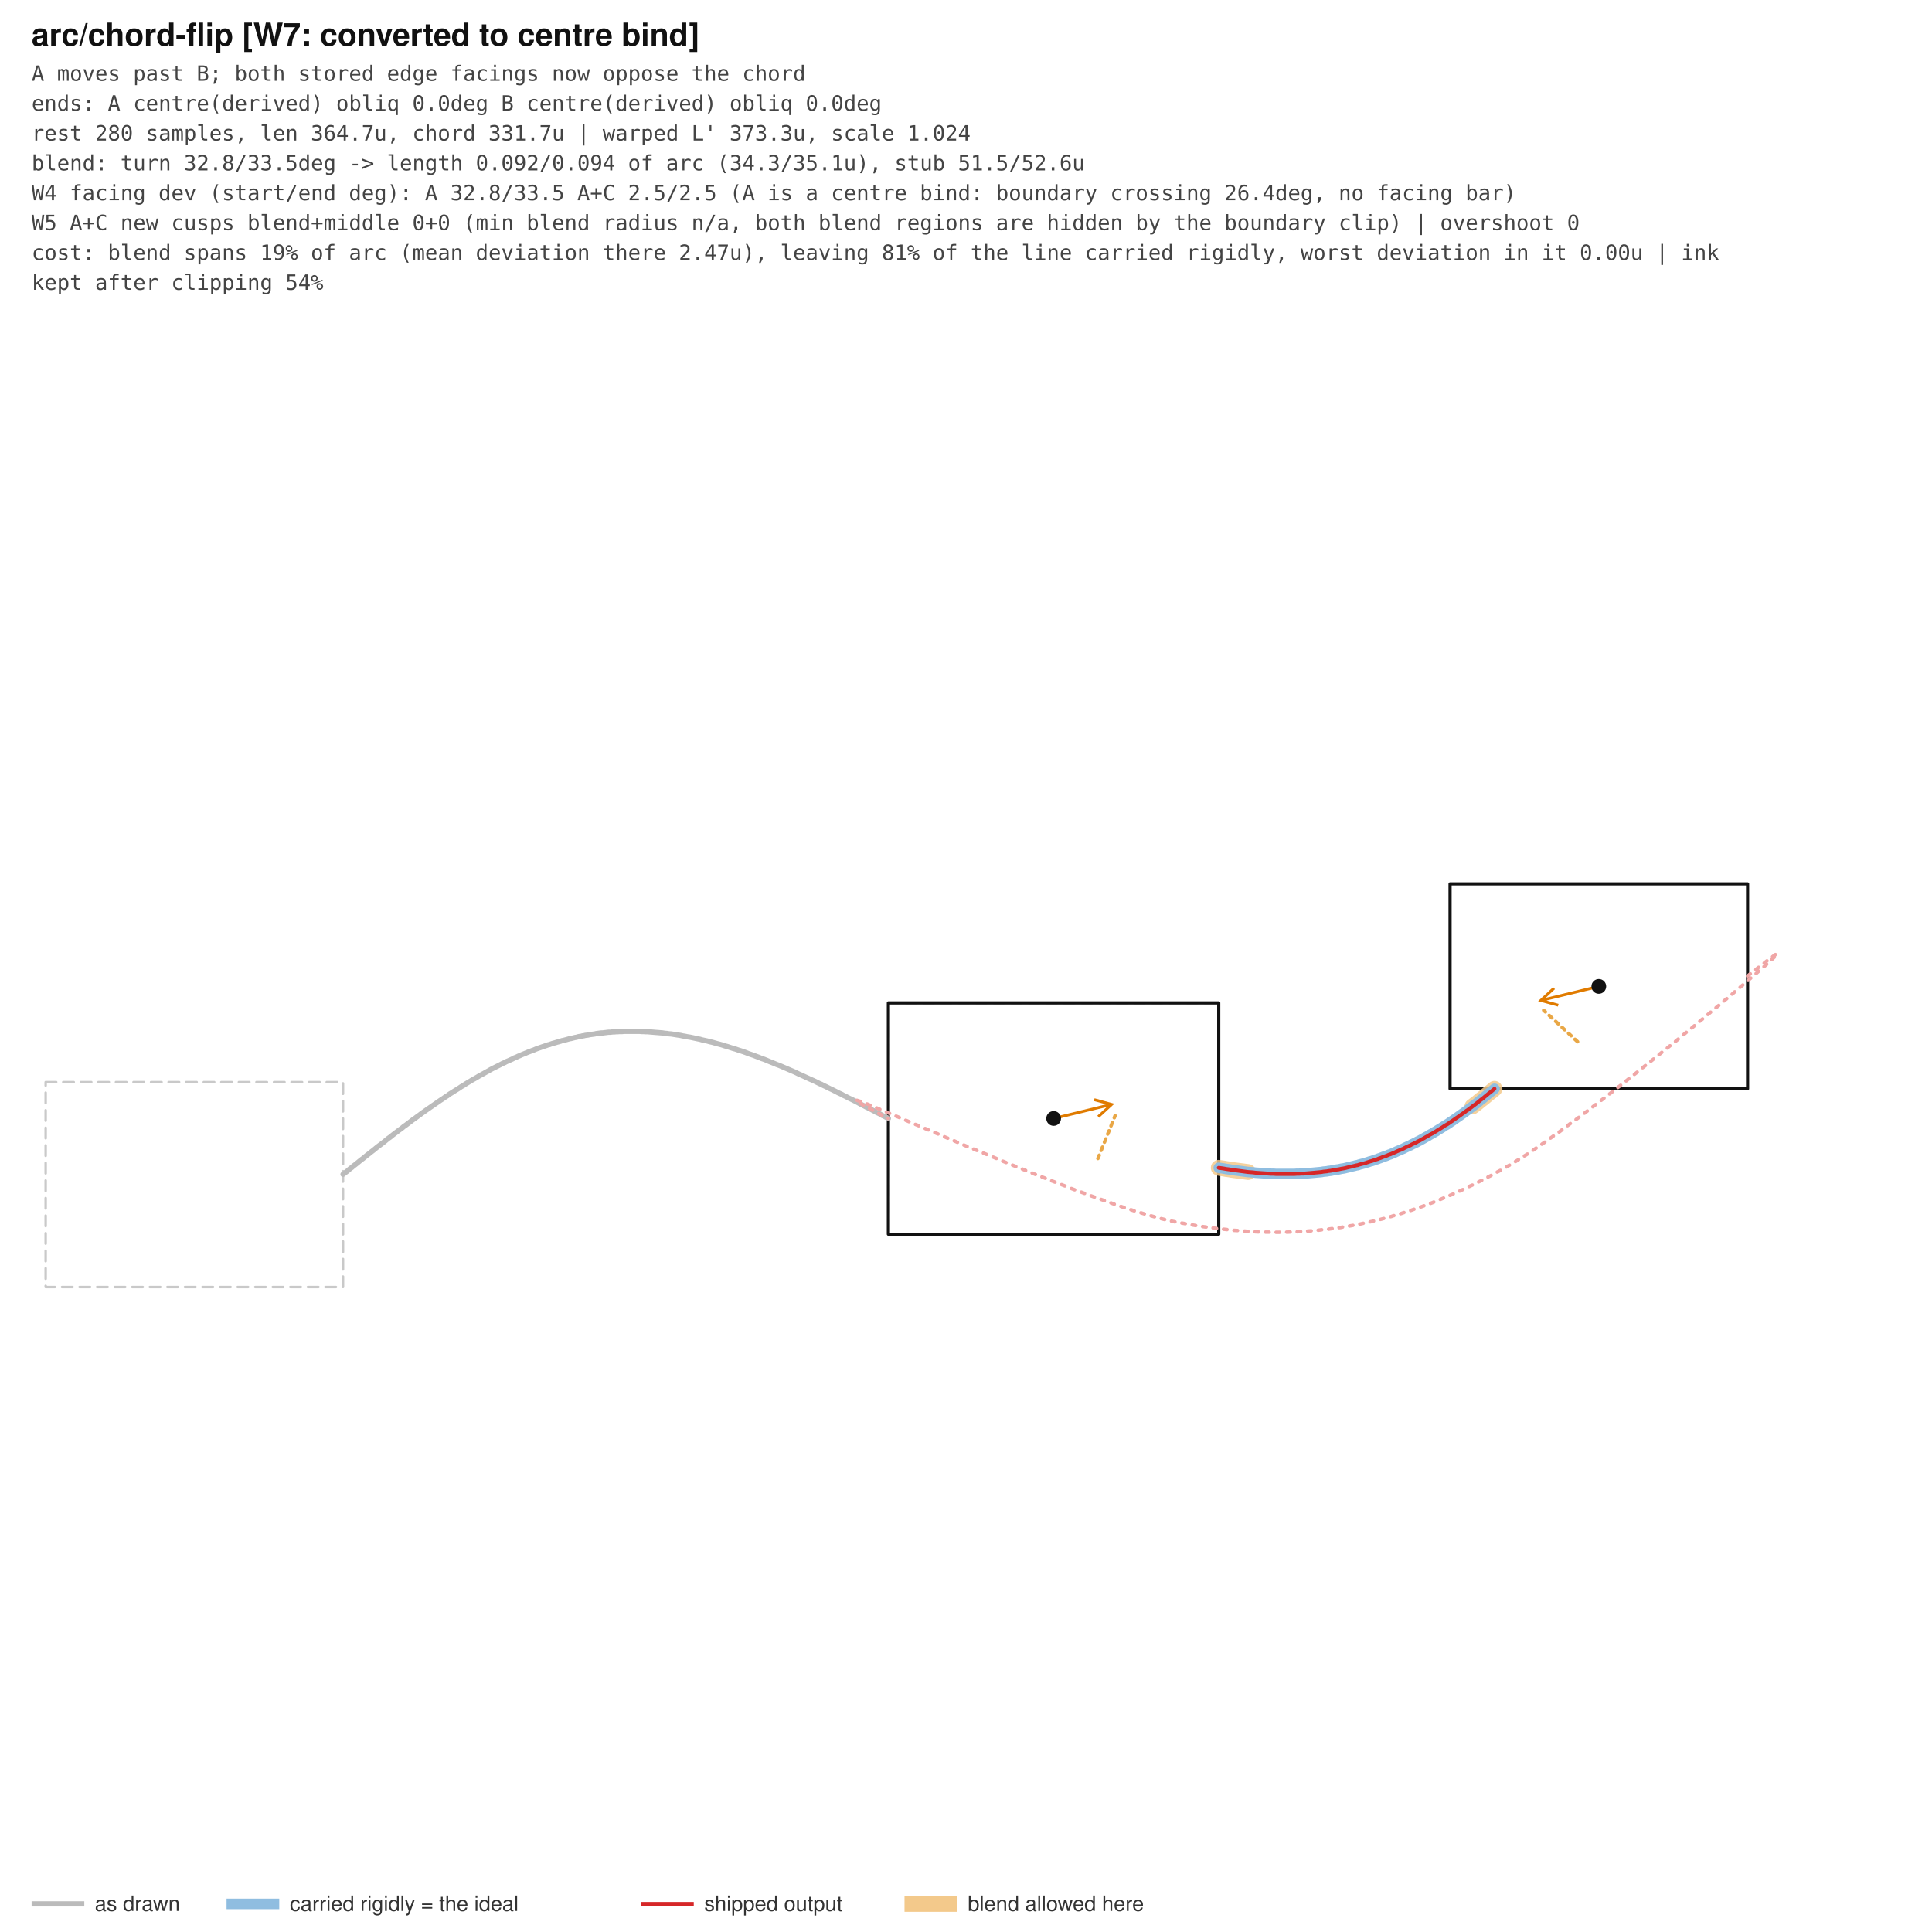
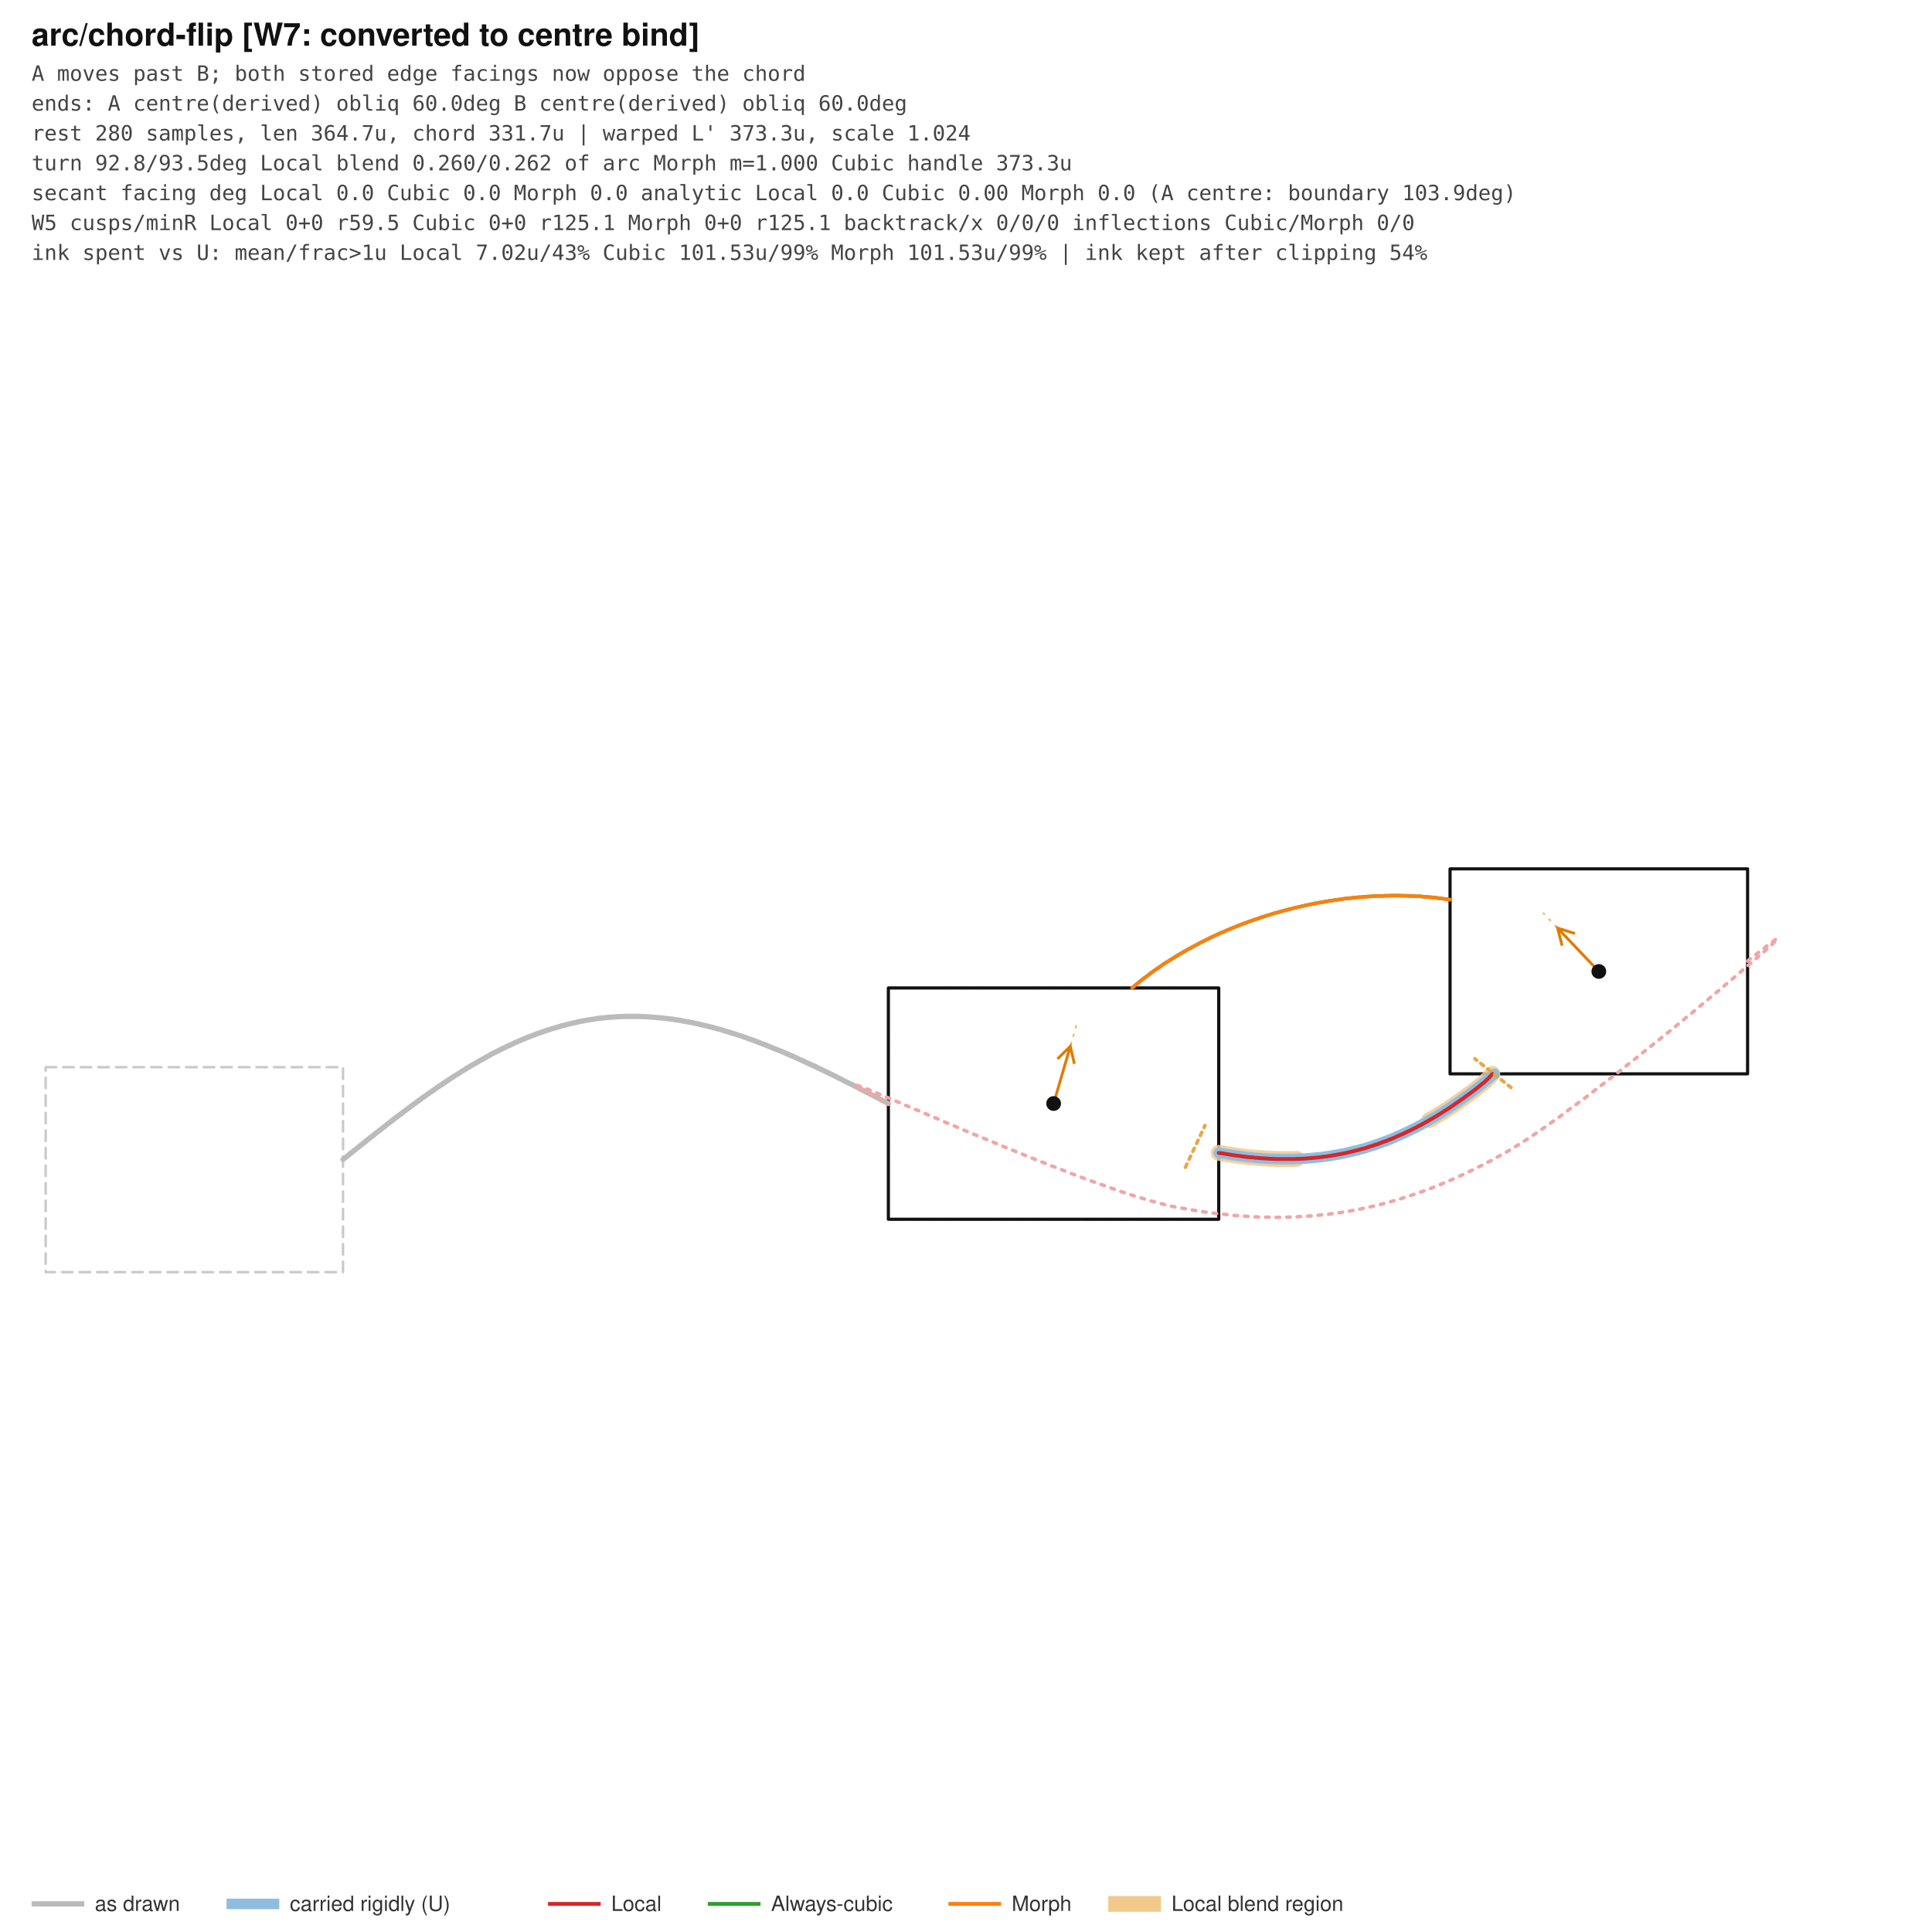
<svg xmlns="http://www.w3.org/2000/svg" width="1100" height="1100" viewBox="0 0 1100 1100">
  <rect x="0" y="0" width="1100" height="1100" fill="#ffffff" />
  <text x="18" y="26" font-family="-apple-system,Helvetica,Arial" font-size="18" font-weight="600" fill="#111">arc/chord-flip  [W7: converted to centre bind]</text>
  <text x="18" y="46" font-family="ui-monospace,Menlo,monospace" font-size="12" fill="#444">A moves past B; both stored edge facings now oppose the chord</text>
-   <text x="18" y="63" font-family="ui-monospace,Menlo,monospace" font-size="12" fill="#444">ends: A centre(derived) obliq 0.0deg   B centre(derived) obliq 0.0deg</text>
+   <text x="18" y="63" font-family="ui-monospace,Menlo,monospace" font-size="12" fill="#444">ends: A centre(derived) obliq 60.0deg   B centre(derived) obliq 60.0deg</text>
  <text x="18" y="80" font-family="ui-monospace,Menlo,monospace" font-size="12" fill="#444">rest 280 samples, len 364.7u, chord 331.7u   |   warped L' 373.3u, scale 1.024</text>
-   <text x="18" y="97" font-family="ui-monospace,Menlo,monospace" font-size="12" fill="#444">blend: turn 32.8/33.5deg -&gt; length 0.092/0.094 of arc (34.3/35.1u), stub 51.5/52.6u</text>
-   <text x="18" y="114" font-family="ui-monospace,Menlo,monospace" font-size="12" fill="#444">W4 facing dev (start/end deg): A 32.8/33.5   A+C 2.5/2.5   (A is a centre bind: boundary crossing 26.4deg, no facing bar)</text>
-   <text x="18" y="131" font-family="ui-monospace,Menlo,monospace" font-size="12" fill="#444">W5 A+C new cusps blend+middle 0+0 (min blend radius n/a, both blend regions are hidden by the boundary clip)   |   overshoot 0</text>
-   <text x="18" y="148" font-family="ui-monospace,Menlo,monospace" font-size="12" fill="#444">cost: blend spans 19% of arc (mean deviation there 2.47u), leaving 81% of the line carried rigidly, worst deviation in it 0.00u   |   ink</text>
-   <text x="18" y="165" font-family="ui-monospace,Menlo,monospace" font-size="12" fill="#444">    kept after clipping 54%</text>
-   <polyline fill="none" stroke="#c9c9c9" stroke-width="1.40" stroke-linejoin="round" stroke-linecap="round" stroke-dasharray="6,4" points="26.0,616.1 195.3,616.1 195.3,732.8 26.0,732.8 26.0,616.1" />
-   <polyline fill="none" stroke="#c9c9c9" stroke-width="1.40" stroke-linejoin="round" stroke-linecap="round" stroke-dasharray="6,4" points="505.8,571.0 693.9,571.0 693.9,702.7 505.8,702.7 505.8,571.0" />
-   <polyline fill="none" stroke="#111111" stroke-width="1.80" stroke-linejoin="round" stroke-linecap="round" points="825.6,503.2 995.0,503.2 995.0,619.9 825.6,619.9 825.6,503.2" />
-   <polyline fill="none" stroke="#111111" stroke-width="1.80" stroke-linejoin="round" stroke-linecap="round" points="505.8,571.0 693.9,571.0 693.9,702.7 505.8,702.7 505.8,571.0" />
-   <polyline fill="none" stroke="#bbbbbb" stroke-width="3.00" stroke-linejoin="round" stroke-linecap="round" points="195.3,668.6 197.3,667.1 198.3,666.3 199.3,665.4 200.3,664.7 201.3,663.8 202.4,663.0 203.5,662.1 204.6,661.2 205.7,660.3 206.8,659.5 208.0,658.5 209.1,657.6 210.3,656.7 211.4,655.8 212.6,654.9 213.8,653.9 214.9,653.0 216.1,652.1 217.3,651.2 218.6,650.2 219.8,649.2 221.0,648.2 222.3,647.3 223.5,646.3 224.8,645.3 226.0,644.4 227.3,643.4 228.6,642.5 229.9,641.4 231.2,640.5 232.5,639.5 233.7,638.6 235.0,637.6 236.3,636.7 237.5,635.8 238.9,634.8 240.2,633.8 241.5,632.9 242.9,631.9 244.2,631.0 245.5,630.1 246.8,629.2 248.1,628.3 249.4,627.4 250.7,626.5 252.1,625.6 253.5,624.6 254.8,623.8 256.0,622.9 257.3,622.1 258.7,621.2 260.0,620.4 261.3,619.6 262.6,618.7 264.0,617.9 265.2,617.1 266.5,616.3 267.7,615.6 269.0,614.8 270.3,614.1 271.5,613.4 272.8,612.6 274.1,611.9 275.4,611.2 276.6,610.5 277.9,609.8 279.1,609.1 280.2,608.5 281.4,607.9 282.6,607.3 283.8,606.7 285.0,606.1 286.1,605.5 287.3,605.0 288.4,604.4 289.6,603.9 290.7,603.4 291.8,602.9 292.9,602.3 294.0,601.9 295.0,601.4 296.0,601.0 297.1,600.5 298.1,600.1 299.1,599.7 300.0,599.3 301.0,598.9 302.1,598.5 303.1,598.1 304.0,597.8 304.9,597.4 305.9,597.0 306.8,596.7 307.7,596.4 308.5,596.1 309.4,595.8 310.3,595.5 311.2,595.2 312.0,594.9 312.9,594.7 313.7,594.4 314.6,594.1 315.3,593.9 316.1,593.7 317.0,593.4 317.8,593.2 318.5,593.0 319.2,592.8 320.0,592.5 320.7,592.4 321.4,592.2 322.2,592.0 322.9,591.8 323.6,591.6 324.3,591.4 325.0,591.3 325.8,591.1 326.6,590.9 327.4,590.7 328.1,590.6 328.8,590.4 329.5,590.2 330.2,590.1 330.9,590.0 331.6,589.8 332.4,589.7 333.2,589.5 334.0,589.4 334.8,589.3 335.6,589.1 336.3,589.0 337.1,588.9 337.8,588.8 338.6,588.7 339.4,588.5 340.2,588.4 340.9,588.3 341.7,588.2 342.5,588.1 343.2,588.1 344.0,588.0 344.9,587.9 345.6,587.8 346.5,587.7 347.4,587.7 348.2,587.6 349.0,587.5 349.9,587.5 350.8,587.4 351.6,587.4 352.6,587.3 353.4,587.3 354.3,587.3 355.2,587.2 356.1,587.2 357.1,587.2 358.2,587.2 359.1,587.2 360.2,587.2 361.1,587.2 362.2,587.2 363.2,587.2 364.3,587.2 365.4,587.3 366.4,587.3 367.5,587.4 368.7,587.4 369.8,587.5 371.0,587.6 372.2,587.7 373.4,587.8 374.7,587.9 375.9,588.0 377.2,588.1 378.4,588.3 379.7,588.4 380.9,588.6 382.2,588.7 383.5,588.9 384.7,589.1 386.0,589.3 387.4,589.5 388.7,589.8 390.0,590.0 391.4,590.3 392.8,590.5 394.2,590.8 395.6,591.1 397.0,591.4 398.5,591.7 399.9,592.1 401.3,592.4 402.7,592.7 404.1,593.1 405.5,593.4 406.9,593.8 408.3,594.2 409.9,594.6 411.3,595.0 412.8,595.5 414.3,595.9 415.8,596.4 417.3,596.9 418.8,597.3 420.2,597.8 421.8,598.3 423.3,598.8 424.7,599.3 426.2,599.9 427.7,600.4 429.2,600.9 430.7,601.5 432.1,602.0 433.5,602.6 435.0,603.1 436.5,603.7 437.9,604.3 439.4,604.9 440.9,605.5 442.3,606.1 443.7,606.6 445.1,607.2 446.5,607.8 447.9,608.4 449.3,609.0 450.7,609.6 452.1,610.2 453.4,610.8 454.8,611.5 456.2,612.1 457.5,612.7 458.8,613.3 460.1,613.9 461.4,614.5 462.8,615.1 464.1,615.7 465.3,616.3 466.5,616.9 467.7,617.4 468.8,618.0 470.1,618.6 471.3,619.2 472.5,619.8 473.6,620.3 474.8,620.9 476.0,621.5 477.1,622.1 478.2,622.6 479.3,623.1 480.3,623.7 481.4,624.2 482.5,624.8 483.5,625.3 484.6,625.8 485.6,626.3 486.6,626.8 487.6,627.3 488.5,627.8 489.4,628.3 490.3,628.8 491.3,629.3 492.3,629.8 493.2,630.3 494.1,630.7 495.0,631.2 495.9,631.6 496.8,632.1 497.6,632.5 498.4,633.0 499.2,633.4 500.1,633.8 500.9,634.2 501.7,634.7 502.6,635.2 503.4,635.5 504.1,635.9 505.8,636.8" />
-   <polyline fill="none" stroke="#f0a6a6" stroke-width="2.00" stroke-linejoin="round" stroke-linecap="round" stroke-dasharray="2,4" points="995.0,555.7 997.1,554.0 999.2,552.4 1001.2,550.8 1003.0,549.4 1004.6,548.2 1006.1,547.0 1007.4,546.0 1008.6,545.1 1009.6,544.4 1010.5,543.7 1011.1,543.3 1011.6,543.0 1011.9,542.9 1012.0,542.9 1011.9,543.1 1011.7,543.4 1011.2,543.9 1010.7,544.5 1009.9,545.2 1009.0,546.1 1007.8,547.2 1006.6,548.3 1005.1,549.7 1003.4,551.1 1001.7,552.6 999.8,554.3 997.7,556.1 995.5,558.0 993.1,560.1 990.5,562.3 987.9,564.5 985.3,566.8 982.5,569.1 979.7,571.5 976.7,574.0 973.7,576.5 970.5,579.2 967.1,582.0 963.8,584.8 960.3,587.6 957.0,590.4 953.6,593.2 950.0,596.1 946.5,598.9 942.9,601.8 939.3,604.7 935.5,607.7 931.7,610.8 928.2,613.5 924.8,616.3 921.2,619.1 917.6,621.9 914.0,624.7 910.7,627.2 907.2,629.9 903.7,632.6 900.4,635.1 897.3,637.4 894.1,639.7 891.0,642.0 888.0,644.3 885.1,646.3 882.2,648.4 879.4,650.4 876.6,652.3 874.0,654.1 871.5,655.8 869.1,657.4 867.0,658.7 864.8,660.1 862.7,661.4 860.8,662.6 858.9,663.7 857.2,664.7 855.4,665.7 853.6,666.7 851.9,667.6 850.2,668.6 848.5,669.5 846.7,670.4 845.1,671.3 843.5,672.1 841.9,672.9 840.3,673.7 838.8,674.5 837.2,675.2 835.8,675.9 834.2,676.7 832.6,677.4 831.1,678.1 829.6,678.8 828.2,679.4 826.7,680.1 825.3,680.7 823.9,681.3 822.6,681.8 821.2,682.4 819.8,683.0 818.4,683.5 817.2,684.0 815.9,684.6 814.6,685.1 813.2,685.6 812.0,686.0 810.8,686.5 809.5,687.0 808.3,687.4 807.1,687.8 806.0,688.2 804.8,688.6 803.7,689.0 802.6,689.4 801.4,689.8 800.3,690.1 799.2,690.4 798.1,690.8 796.9,691.2 795.7,691.5 794.5,691.9 793.3,692.2 792.2,692.6 791.0,692.9 789.9,693.2 788.8,693.5 787.7,693.8 786.6,694.1 785.4,694.4 784.1,694.7 782.9,695.0 781.7,695.3 780.4,695.6 779.3,695.8 778.0,696.1 776.9,696.3 775.7,696.6 774.4,696.9 773.2,697.1 772.1,697.3 770.7,697.6 769.6,697.8 768.4,698.0 767.2,698.2 765.8,698.4 764.6,698.6 763.2,698.9 761.8,699.0 760.5,699.2 759.3,699.4 757.8,699.6 756.5,699.8 755.1,699.9 753.7,700.1 752.3,700.2 750.9,700.4 749.5,700.5 748.0,700.6 746.4,700.8 744.8,700.9 743.2,701.0 741.6,701.1 740.1,701.2 738.4,701.3 736.8,701.4 735.0,701.4 733.3,701.5 731.7,701.5 730.0,701.5 728.1,701.6 726.3,701.6 724.4,701.5 722.5,701.5 720.5,701.5 718.6,701.4 716.6,701.4 714.5,701.3 712.5,701.2 710.5,701.1 708.5,700.9 706.5,700.8 704.5,700.6 702.5,700.5 700.4,700.3 698.2,700.0 696.1,699.8 694.0,699.6 691.7,699.3 689.6,699.0 687.3,698.7 685.0,698.4 682.8,698.1 680.4,697.7 678.1,697.3 675.9,696.9 673.7,696.5 671.4,696.1 669.2,695.7 666.7,695.2 664.2,694.6 661.4,693.9 658.7,693.2 655.6,692.3 652.4,691.4 649.2,690.4 645.8,689.4 642.2,688.2 638.8,687.1 635.0,685.8 631.2,684.4 627.5,683.1 623.5,681.7 619.4,680.2 615.5,678.7 611.3,677.2 607.3,675.6 603.2,674.0 599.0,672.4 594.8,670.7 590.6,669.1 586.2,667.3 582.0,665.6 577.8,663.9 573.8,662.3 569.7,660.6 565.7,658.9 561.8,657.3 557.7,655.6 553.7,654.0 549.9,652.4 546.3,650.9 542.5,649.2 538.8,647.7 535.4,646.2 532.1,644.8 528.8,643.4 525.7,642.1 522.5,640.7 519.5,639.5 516.8,638.3 514.2,637.2 511.7,636.1 509.3,635.1 507.0,634.1 504.8,633.2 502.7,632.3 500.7,631.5 498.9,630.7 497.2,630.0 495.6,629.4 494.3,628.8 493.0,628.3 491.9,627.9 490.9,627.5 489.9,627.1 489.2,626.9 488.6,626.7 488.0,626.5 487.7,626.4 487.4,626.3 487.3,626.4 487.2,626.4 487.3,626.5 487.5,626.7 487.7,626.9 488.2,627.2 488.7,627.5 489.3,627.9 490.0,628.3 490.8,628.7 491.6,629.2 492.6,629.8 493.6,630.3 494.9,631.0 496.1,631.7 497.5,632.4 499.1,633.3 500.6,634.1 502.1,634.9 503.9,635.8 505.8,636.8" />
-   <polyline fill="none" stroke="#e8a33d" stroke-width="1.00" stroke-linejoin="round" stroke-linecap="round" stroke-dasharray="1,4" opacity="0.80" points="910.3,561.6 894.6,565.4" />
-   <polyline fill="none" stroke="#e8a33d" stroke-width="1.00" stroke-linejoin="round" stroke-linecap="round" stroke-dasharray="1,4" opacity="0.80" points="599.9,636.8 615.9,632.9" />
-   <polyline fill="none" stroke="#f3c98b" stroke-width="9.00" stroke-linejoin="round" stroke-linecap="round" opacity="0.85" points="850.9,619.9 849.0,621.5 847.7,622.5 846.5,623.5 845.4,624.4 844.2,625.4 843.0,626.3 841.8,627.3 840.7,628.2 839.5,629.1 838.3,630.0" />
-   <polyline fill="none" stroke="#f3c98b" stroke-width="9.00" stroke-linejoin="round" stroke-linecap="round" opacity="0.85" points="693.9,664.9 696.7,665.3 698.3,665.6 699.9,665.8 701.5,666.1 703.0,666.3 704.6,666.5 706.1,666.7 707.6,666.9 709.1,667.1 710.6,667.3" />
-   <polyline fill="none" stroke="#8fbde0" stroke-width="6.00" stroke-linejoin="round" stroke-linecap="round" points="850.9,619.9 849.0,621.5 847.7,622.5 846.5,623.5 845.4,624.4 844.2,625.4 843.0,626.3 841.8,627.3 840.7,628.2 839.5,629.1 838.3,630.0 837.1,630.9 835.9,631.8 834.7,632.6 833.6,633.5 832.5,634.2 831.4,635.0 830.3,635.8 829.1,636.6 828.0,637.4 827.0,638.1 825.9,638.8 824.8,639.6 823.7,640.3 822.6,640.9 821.6,641.6 820.5,642.3 819.5,642.9 818.5,643.5 817.6,644.1 816.5,644.7 815.6,645.3 814.6,645.8 813.7,646.3 812.8,646.9 811.8,647.4 810.8,648.0 809.9,648.5 809.0,649.0 808.1,649.5 807.2,649.9 806.4,650.4 805.5,650.8 804.7,651.2 803.8,651.6 803.0,652.1 802.2,652.4 801.4,652.8 800.5,653.2 799.7,653.6 799.0,654.0 798.2,654.3 797.4,654.7 796.6,655.0 795.9,655.3 795.2,655.6 794.4,656.0 793.7,656.3 793.0,656.6 792.3,656.9 791.6,657.2 790.9,657.4 790.2,657.7 789.5,658.0 788.7,658.3 788.0,658.5 787.2,658.8 786.5,659.1 785.7,659.4 785.0,659.6 784.4,659.9 783.7,660.1 783.0,660.3 782.2,660.6 781.4,660.9 780.7,661.1 779.9,661.3 779.1,661.6 778.4,661.8 777.6,662.1 776.9,662.3 776.1,662.5 775.3,662.7 774.5,662.9 773.8,663.1 773.0,663.4 772.2,663.5 771.5,663.7 770.7,663.9 769.8,664.1 769.1,664.3 768.2,664.5 767.3,664.7 766.5,664.9 765.7,665.1 764.7,665.3 763.9,665.4 763.0,665.6 762.1,665.8 761.2,665.9 760.3,666.1 759.4,666.2 758.5,666.4 757.5,666.6 756.4,666.7 755.5,666.9 754.4,667.0 753.4,667.1 752.4,667.3 751.3,667.4 750.2,667.5 749.1,667.6 748.1,667.7 746.9,667.8 745.8,667.9 744.6,668.0 743.4,668.1 742.2,668.2 740.9,668.2 739.6,668.3 738.3,668.3 737.0,668.4 735.7,668.4 734.4,668.4 733.2,668.4 731.8,668.4 730.5,668.4 729.3,668.4 727.9,668.4 726.5,668.4 725.1,668.3 723.8,668.3 722.3,668.2 720.9,668.1 719.4,668.0 717.9,667.9 716.5,667.8 714.9,667.7 713.4,667.5 712.0,667.4 710.6,667.3 709.1,667.1 707.6,666.9 706.1,666.7 704.6,666.5 703.0,666.3 701.5,666.1 699.9,665.8 698.3,665.6 696.7,665.3 693.9,664.9" />
-   <polyline fill="none" stroke="#d62728" stroke-width="2.20" stroke-linejoin="round" stroke-linecap="round" points="850.9,619.9 849.0,621.5 847.7,622.5 846.5,623.5 845.4,624.4 844.2,625.4 843.0,626.3 841.8,627.3 840.7,628.2 839.5,629.1 838.3,630.0 837.1,630.9 835.9,631.8 834.7,632.6 833.6,633.5 832.5,634.2 831.4,635.0 830.3,635.8 829.1,636.6 828.0,637.4 827.0,638.1 825.9,638.8 824.8,639.6 823.7,640.3 822.6,640.9 821.6,641.6 820.5,642.3 819.5,642.9 818.5,643.5 817.6,644.1 816.5,644.7 815.6,645.3 814.6,645.8 813.7,646.3 812.8,646.9 811.8,647.4 810.8,648.0 809.9,648.5 809.0,649.0 808.1,649.5 807.2,649.9 806.4,650.4 805.5,650.8 804.7,651.2 803.8,651.6 803.0,652.1 802.2,652.4 801.4,652.8 800.5,653.2 799.7,653.6 799.0,654.0 798.2,654.3 797.4,654.7 796.6,655.0 795.9,655.3 795.2,655.6 794.4,656.0 793.7,656.3 793.0,656.6 792.3,656.9 791.6,657.2 790.9,657.4 790.2,657.7 789.5,658.0 788.7,658.3 788.0,658.5 787.2,658.8 786.5,659.1 785.7,659.4 785.0,659.6 784.4,659.9 783.7,660.1 783.0,660.3 782.2,660.6 781.4,660.9 780.7,661.1 779.9,661.3 779.1,661.6 778.4,661.8 777.6,662.1 776.9,662.3 776.1,662.5 775.3,662.7 774.5,662.9 773.8,663.1 773.0,663.4 772.2,663.5 771.5,663.7 770.7,663.9 769.8,664.1 769.1,664.3 768.2,664.5 767.3,664.7 766.5,664.9 765.7,665.1 764.7,665.3 763.9,665.4 763.0,665.6 762.1,665.8 761.2,665.9 760.3,666.1 759.4,666.2 758.5,666.4 757.5,666.6 756.4,666.7 755.5,666.9 754.4,667.0 753.4,667.1 752.4,667.3 751.3,667.4 750.2,667.5 749.1,667.6 748.1,667.7 746.9,667.8 745.8,667.9 744.6,668.0 743.4,668.1 742.2,668.2 740.9,668.2 739.6,668.3 738.3,668.3 737.0,668.4 735.7,668.4 734.4,668.4 733.2,668.4 731.8,668.4 730.5,668.4 729.3,668.4 727.9,668.4 726.5,668.4 725.1,668.3 723.8,668.3 722.3,668.2 720.9,668.1 719.4,668.0 717.9,667.9 716.5,667.8 714.9,667.7 713.4,667.5 712.0,667.4 710.6,667.3 709.1,667.1 707.6,666.9 706.1,666.7 704.6,666.5 703.0,666.3 701.5,666.1 699.9,665.8 698.3,665.6 696.7,665.3 693.9,664.9" />
-   <polyline fill="none" stroke="#e8a33d" stroke-width="2.00" stroke-linejoin="round" stroke-linecap="round" stroke-dasharray="2,3" opacity="0.95" points="898.2,593.1 878.9,575.2" />
-   <polyline fill="none" stroke="#e8a33d" stroke-width="2.00" stroke-linejoin="round" stroke-linecap="round" stroke-dasharray="2,3" opacity="0.95" points="625.1,659.6 634.9,635.2" />
-   <path d="M 910.3 561.6 L 877.3 569.6 M 884.8 562.6 L 877.3 569.6 L 887.2 572.3" fill="none" stroke="#e07b00" stroke-width="1.6" />
-   <path d="M 599.9 636.8 L 632.9 628.8 M 625.3 635.8 L 632.9 628.8 L 623.0 626.1" fill="none" stroke="#e07b00" stroke-width="1.6" />
-   <circle cx="910.3" cy="561.6" r="4.20" fill="#111111" />
-   <circle cx="599.9" cy="636.8" r="4.20" fill="#111111" />
+   <text x="18" y="97" font-family="ui-monospace,Menlo,monospace" font-size="12" fill="#444">turn 92.8/93.5deg   Local blend 0.260/0.262 of arc   Morph m=1.000   Cubic handle 373.3u</text>
+   <text x="18" y="114" font-family="ui-monospace,Menlo,monospace" font-size="12" fill="#444">secant facing deg  Local 0.0  Cubic 0.0  Morph 0.0   analytic  Local 0.0  Cubic 0.00  Morph 0.0   (A centre: boundary 103.9deg)</text>
+   <text x="18" y="131" font-family="ui-monospace,Menlo,monospace" font-size="12" fill="#444">W5 cusps/minR  Local 0+0 r59.5  Cubic 0+0 r125.1  Morph 0+0 r125.1   backtrack/x 0/0/0   inflections Cubic/Morph 0/0</text>
+   <text x="18" y="148" font-family="ui-monospace,Menlo,monospace" font-size="12" fill="#444">ink spent vs U: mean/frac&gt;1u  Local 7.02u/43%  Cubic 101.53u/99%  Morph 101.53u/99%   |   ink kept after clipping 54%</text>
+   <polyline fill="none" stroke="#c9c9c9" stroke-width="1.40" stroke-linejoin="round" stroke-linecap="round" stroke-dasharray="6,4" points="26.0,607.6 195.3,607.6 195.3,724.3 26.0,724.3 26.0,607.6" />
+   <polyline fill="none" stroke="#c9c9c9" stroke-width="1.40" stroke-linejoin="round" stroke-linecap="round" stroke-dasharray="6,4" points="505.8,562.5 693.9,562.5 693.9,694.2 505.8,694.2 505.8,562.5" />
+   <polyline fill="none" stroke="#111111" stroke-width="1.80" stroke-linejoin="round" stroke-linecap="round" points="825.6,494.7 995.0,494.7 995.0,611.4 825.6,611.4 825.6,494.7" />
+   <polyline fill="none" stroke="#111111" stroke-width="1.80" stroke-linejoin="round" stroke-linecap="round" points="505.8,562.5 693.9,562.5 693.9,694.2 505.8,694.2 505.8,562.5" />
+   <polyline fill="none" stroke="#bbbbbb" stroke-width="3.00" stroke-linejoin="round" stroke-linecap="round" points="195.3,660.1 197.3,658.6 198.3,657.8 199.3,656.9 200.3,656.2 201.3,655.3 202.4,654.5 203.5,653.6 204.6,652.7 205.7,651.8 206.8,651.0 208.0,650.0 209.1,649.1 210.3,648.2 211.4,647.3 212.6,646.4 213.8,645.4 214.9,644.5 216.1,643.6 217.3,642.7 218.6,641.7 219.8,640.7 221.0,639.7 222.3,638.8 223.5,637.8 224.8,636.8 226.0,635.9 227.3,634.9 228.6,634.0 229.9,632.9 231.2,632.0 232.5,631.0 233.7,630.1 235.0,629.1 236.3,628.2 237.5,627.3 238.9,626.3 240.2,625.3 241.5,624.4 242.9,623.4 244.2,622.5 245.5,621.6 246.8,620.7 248.1,619.8 249.4,618.9 250.7,618.0 252.1,617.1 253.5,616.1 254.8,615.3 256.0,614.4 257.3,613.6 258.7,612.7 260.0,611.9 261.3,611.1 262.6,610.2 264.0,609.4 265.2,608.6 266.5,607.8 267.7,607.1 269.0,606.3 270.3,605.6 271.5,604.9 272.8,604.1 274.1,603.4 275.4,602.7 276.6,602.0 277.9,601.3 279.1,600.6 280.2,600.0 281.4,599.4 282.6,598.8 283.8,598.2 285.0,597.6 286.1,597.0 287.3,596.5 288.4,595.9 289.6,595.4 290.7,594.9 291.8,594.4 292.9,593.8 294.0,593.4 295.0,592.9 296.0,592.5 297.1,592.0 298.1,591.6 299.1,591.2 300.0,590.8 301.0,590.4 302.1,590.0 303.1,589.6 304.0,589.3 304.9,588.9 305.9,588.5 306.8,588.2 307.7,587.9 308.5,587.6 309.4,587.3 310.3,587.0 311.2,586.7 312.0,586.4 312.9,586.2 313.7,585.9 314.6,585.6 315.3,585.4 316.1,585.2 317.0,584.9 317.8,584.7 318.5,584.5 319.2,584.3 320.0,584.0 320.7,583.9 321.4,583.7 322.2,583.5 322.9,583.3 323.6,583.1 324.3,582.9 325.0,582.8 325.8,582.6 326.6,582.4 327.4,582.2 328.1,582.1 328.8,581.9 329.5,581.7 330.2,581.6 330.9,581.5 331.6,581.3 332.4,581.2 333.2,581.0 334.0,580.9 334.8,580.8 335.6,580.6 336.3,580.5 337.1,580.4 337.8,580.3 338.6,580.2 339.4,580.0 340.2,579.9 340.9,579.8 341.7,579.7 342.5,579.6 343.2,579.6 344.0,579.5 344.9,579.4 345.6,579.3 346.5,579.2 347.4,579.2 348.2,579.1 349.0,579.0 349.9,579.0 350.8,578.9 351.6,578.9 352.6,578.8 353.4,578.8 354.3,578.8 355.2,578.7 356.1,578.7 357.1,578.7 358.2,578.7 359.1,578.7 360.2,578.7 361.1,578.7 362.2,578.7 363.2,578.7 364.3,578.7 365.4,578.8 366.4,578.8 367.5,578.9 368.7,578.9 369.8,579.0 371.0,579.1 372.2,579.2 373.4,579.3 374.7,579.4 375.9,579.5 377.2,579.6 378.4,579.8 379.7,579.9 380.9,580.1 382.2,580.2 383.5,580.4 384.7,580.6 386.0,580.8 387.4,581.0 388.7,581.3 390.0,581.5 391.4,581.8 392.8,582.0 394.2,582.3 395.6,582.6 397.0,582.9 398.5,583.2 399.9,583.6 401.3,583.9 402.7,584.2 404.1,584.6 405.5,584.9 406.9,585.3 408.3,585.7 409.9,586.1 411.3,586.5 412.8,587.0 414.3,587.4 415.8,587.9 417.3,588.4 418.8,588.8 420.2,589.3 421.8,589.8 423.3,590.3 424.7,590.8 426.2,591.4 427.7,591.9 429.2,592.4 430.7,593.0 432.1,593.5 433.5,594.1 435.0,594.6 436.5,595.2 437.9,595.8 439.4,596.4 440.9,597.0 442.3,597.6 443.7,598.1 445.1,598.7 446.5,599.3 447.9,599.9 449.3,600.5 450.7,601.1 452.1,601.7 453.4,602.3 454.8,603.0 456.2,603.6 457.5,604.2 458.8,604.8 460.1,605.4 461.4,606.0 462.8,606.6 464.1,607.2 465.3,607.8 466.5,608.4 467.7,608.9 468.8,609.5 470.1,610.1 471.3,610.7 472.5,611.3 473.6,611.8 474.8,612.4 476.0,613.0 477.1,613.6 478.2,614.1 479.3,614.6 480.3,615.2 481.4,615.7 482.5,616.3 483.5,616.8 484.6,617.3 485.6,617.8 486.6,618.3 487.6,618.8 488.5,619.3 489.4,619.8 490.3,620.3 491.3,620.8 492.3,621.3 493.2,621.8 494.1,622.2 495.0,622.7 495.9,623.1 496.8,623.6 497.6,624.0 498.4,624.5 499.2,624.9 500.1,625.3 500.9,625.7 501.7,626.2 502.6,626.7 503.4,627.0 504.1,627.4 505.8,628.3" />
+   <polyline fill="none" stroke="#f0a6a6" stroke-width="2.00" stroke-linejoin="round" stroke-linecap="round" stroke-dasharray="2,4" points="995.0,547.2 997.1,545.5 999.2,543.9 1001.2,542.3 1003.0,540.9 1004.6,539.7 1006.1,538.5 1007.4,537.5 1008.6,536.6 1009.6,535.9 1010.5,535.2 1011.1,534.8 1011.6,534.5 1011.9,534.4 1012.0,534.4 1011.9,534.6 1011.7,534.9 1011.2,535.4 1010.7,536.0 1009.9,536.7 1009.0,537.6 1007.8,538.7 1006.6,539.8 1005.1,541.2 1003.4,542.6 1001.7,544.1 999.8,545.8 997.7,547.6 995.5,549.5 993.1,551.6 990.5,553.8 987.9,556.0 985.3,558.3 982.5,560.6 979.7,563.0 976.7,565.5 973.7,568.0 970.5,570.7 967.1,573.5 963.8,576.3 960.3,579.1 957.0,581.9 953.6,584.7 950.0,587.6 946.5,590.4 942.9,593.3 939.3,596.2 935.5,599.2 931.7,602.3 928.2,605.0 924.8,607.8 921.2,610.6 917.6,613.4 914.0,616.2 910.7,618.7 907.2,621.4 903.7,624.1 900.4,626.6 897.3,628.9 894.1,631.2 891.0,633.5 888.0,635.8 885.1,637.8 882.2,639.9 879.4,641.9 876.6,643.8 874.0,645.6 871.5,647.3 869.1,648.9 867.0,650.2 864.8,651.6 862.7,652.9 860.8,654.1 858.9,655.2 857.2,656.2 855.4,657.2 853.6,658.2 851.9,659.1 850.2,660.1 848.5,661.0 846.7,661.9 845.1,662.8 843.5,663.6 841.9,664.4 840.3,665.2 838.8,666.0 837.2,666.7 835.8,667.4 834.2,668.2 832.6,668.9 831.1,669.6 829.6,670.3 828.2,670.9 826.7,671.6 825.3,672.2 823.9,672.8 822.6,673.3 821.2,673.9 819.8,674.5 818.4,675.0 817.2,675.5 815.9,676.1 814.6,676.6 813.2,677.1 812.0,677.5 810.8,678.0 809.5,678.5 808.3,678.9 807.1,679.3 806.0,679.7 804.8,680.1 803.7,680.5 802.6,680.9 801.4,681.3 800.3,681.6 799.2,681.9 798.1,682.3 796.9,682.7 795.7,683.0 794.5,683.4 793.3,683.7 792.2,684.1 791.0,684.4 789.9,684.7 788.8,685.0 787.7,685.3 786.6,685.6 785.4,685.9 784.1,686.2 782.9,686.5 781.7,686.8 780.4,687.1 779.3,687.3 778.0,687.6 776.9,687.8 775.7,688.1 774.4,688.4 773.2,688.6 772.1,688.8 770.7,689.1 769.6,689.3 768.4,689.5 767.2,689.7 765.8,689.9 764.6,690.1 763.2,690.4 761.8,690.5 760.5,690.7 759.3,690.9 757.8,691.1 756.5,691.3 755.1,691.4 753.7,691.6 752.3,691.7 750.9,691.9 749.5,692.0 748.0,692.1 746.4,692.3 744.8,692.4 743.2,692.5 741.6,692.6 740.1,692.7 738.4,692.8 736.8,692.9 735.0,692.9 733.3,693.0 731.7,693.0 730.0,693.0 728.1,693.1 726.3,693.1 724.4,693.0 722.5,693.0 720.5,693.0 718.6,692.9 716.6,692.9 714.5,692.8 712.5,692.7 710.5,692.6 708.5,692.4 706.5,692.3 704.5,692.1 702.5,692.0 700.4,691.8 698.2,691.5 696.1,691.3 694.0,691.1 691.7,690.8 689.6,690.5 687.3,690.2 685.0,689.9 682.8,689.6 680.4,689.2 678.1,688.8 675.9,688.4 673.7,688.0 671.4,687.6 669.2,687.2 666.7,686.7 664.2,686.1 661.4,685.4 658.7,684.7 655.6,683.8 652.4,682.9 649.2,681.9 645.8,680.9 642.2,679.7 638.8,678.6 635.0,677.3 631.2,675.9 627.5,674.6 623.5,673.2 619.4,671.7 615.5,670.2 611.3,668.7 607.3,667.1 603.2,665.5 599.0,663.9 594.8,662.2 590.6,660.6 586.2,658.8 582.0,657.1 577.8,655.4 573.8,653.8 569.7,652.1 565.7,650.4 561.8,648.8 557.7,647.1 553.7,645.5 549.9,643.9 546.3,642.4 542.5,640.7 538.8,639.2 535.4,637.7 532.1,636.3 528.8,634.9 525.7,633.6 522.5,632.2 519.5,631.0 516.8,629.8 514.2,628.7 511.7,627.6 509.3,626.6 507.0,625.6 504.8,624.7 502.7,623.8 500.7,623.0 498.9,622.2 497.2,621.5 495.6,620.9 494.3,620.3 493.0,619.8 491.9,619.4 490.9,619.0 489.9,618.6 489.2,618.4 488.6,618.2 488.0,618.0 487.7,617.9 487.4,617.8 487.3,617.9 487.2,617.9 487.3,618.0 487.5,618.2 487.7,618.4 488.2,618.7 488.7,619.0 489.3,619.4 490.0,619.8 490.8,620.2 491.6,620.7 492.6,621.3 493.6,621.8 494.9,622.5 496.1,623.2 497.5,623.9 499.1,624.8 500.6,625.6 502.1,626.4 503.9,627.3 505.8,628.3" />
+   <polyline fill="none" stroke="#e8a33d" stroke-width="1.00" stroke-linejoin="round" stroke-linecap="round" stroke-dasharray="1,4" opacity="0.80" points="910.3,553.1 878.8,520.0" />
+   <polyline fill="none" stroke="#e8a33d" stroke-width="1.00" stroke-linejoin="round" stroke-linecap="round" stroke-dasharray="1,4" opacity="0.80" points="599.9,628.3 612.8,584.1" />
+   <polyline fill="none" stroke="#f3c98b" stroke-width="9.00" stroke-linejoin="round" stroke-linecap="round" opacity="0.85" points="849.7,611.4 847.7,613.7 846.5,614.8 845.4,615.9 844.2,616.9 843.0,617.8 841.8,618.8 840.7,619.7 839.5,620.6 838.3,621.5 837.1,622.4 835.9,623.3 834.7,624.1 833.6,625.0 832.5,625.7 831.4,626.5 830.3,627.3 829.1,628.1 828.0,628.9 827.0,629.6 825.9,630.3 824.8,631.1 823.7,631.8 822.6,632.4 821.6,633.1 820.5,633.8 819.5,634.4 818.5,635.0 817.6,635.6 816.5,636.2 815.6,636.8 814.6,637.3 813.7,637.8" />
+   <polyline fill="none" stroke="#f3c98b" stroke-width="9.00" stroke-linejoin="round" stroke-linecap="round" opacity="0.85" points="693.9,656.4 696.7,656.8 698.3,657.1 699.9,657.3 701.5,657.6 703.0,657.8 704.6,658.0 706.1,658.2 707.6,658.4 709.1,658.6 710.6,658.8 712.0,658.9 713.4,659.0 714.9,659.2 716.5,659.3 717.9,659.4 719.4,659.5 720.9,659.6 722.3,659.7 723.8,659.8 725.1,659.8 726.5,659.9 727.9,659.9 729.3,659.9 730.5,659.9 731.8,659.9 733.2,659.9 734.4,659.9 735.7,659.9 737.0,659.9 738.3,659.8" />
+   <polyline fill="none" stroke="#8fbde0" stroke-width="6.00" stroke-linejoin="round" stroke-linecap="round" points="850.9,611.4 849.0,613.0 847.7,614.0 846.5,615.0 845.4,615.9 844.2,616.9 843.0,617.8 841.8,618.8 840.7,619.7 839.5,620.6 838.3,621.5 837.1,622.4 835.9,623.3 834.7,624.1 833.6,625.0 832.5,625.7 831.4,626.5 830.3,627.3 829.1,628.1 828.0,628.9 827.0,629.6 825.9,630.3 824.8,631.1 823.7,631.8 822.6,632.4 821.6,633.1 820.5,633.8 819.5,634.4 818.5,635.0 817.6,635.6 816.5,636.2 815.6,636.8 814.6,637.3 813.7,637.8 812.8,638.4 811.8,638.9 810.8,639.5 809.9,640.0 809.0,640.5 808.1,641.0 807.2,641.4 806.4,641.9 805.5,642.3 804.7,642.7 803.8,643.1 803.0,643.6 802.2,643.9 801.4,644.3 800.5,644.7 799.7,645.1 799.0,645.5 798.2,645.8 797.4,646.2 796.6,646.5 795.9,646.8 795.2,647.1 794.4,647.5 793.7,647.8 793.0,648.1 792.3,648.4 791.6,648.7 790.9,648.9 790.2,649.2 789.5,649.5 788.7,649.8 788.0,650.0 787.2,650.3 786.5,650.6 785.7,650.9 785.0,651.1 784.4,651.4 783.7,651.6 783.0,651.8 782.2,652.1 781.4,652.4 780.7,652.6 779.9,652.8 779.1,653.1 778.4,653.3 777.6,653.6 776.9,653.8 776.1,654.0 775.3,654.2 774.5,654.4 773.8,654.6 773.0,654.9 772.2,655.0 771.5,655.2 770.7,655.4 769.8,655.6 769.1,655.8 768.2,656.0 767.3,656.2 766.5,656.4 765.7,656.6 764.7,656.8 763.9,656.9 763.0,657.1 762.1,657.3 761.2,657.4 760.3,657.6 759.4,657.7 758.5,657.9 757.5,658.1 756.4,658.2 755.5,658.4 754.4,658.5 753.4,658.6 752.4,658.8 751.3,658.9 750.2,659.0 749.1,659.1 748.1,659.2 746.9,659.3 745.8,659.4 744.6,659.5 743.4,659.6 742.2,659.7 740.9,659.7 739.6,659.8 738.3,659.8 737.0,659.9 735.7,659.9 734.4,659.9 733.2,659.9 731.8,659.9 730.5,659.9 729.3,659.9 727.9,659.9 726.5,659.9 725.1,659.8 723.8,659.8 722.3,659.7 720.9,659.6 719.4,659.5 717.9,659.4 716.5,659.3 714.9,659.2 713.4,659.0 712.0,658.9 710.6,658.8 709.1,658.6 707.6,658.4 706.1,658.2 704.6,658.0 703.0,657.8 701.5,657.6 699.9,657.3 698.3,657.1 696.7,656.8 693.9,656.4" />
+   <polyline fill="none" stroke="#d62728" stroke-width="2.20" stroke-linejoin="round" stroke-linecap="round" points="849.7,611.4 847.7,613.7 846.5,614.8 845.4,615.9 844.2,616.9 843.0,617.8 841.8,618.8 840.7,619.7 839.5,620.6 838.3,621.5 837.1,622.4 835.9,623.3 834.7,624.1 833.6,625.0 832.5,625.7 831.4,626.5 830.3,627.3 829.1,628.1 828.0,628.9 827.0,629.6 825.9,630.3 824.8,631.1 823.7,631.8 822.6,632.4 821.6,633.1 820.5,633.8 819.5,634.4 818.5,635.0 817.6,635.6 816.5,636.2 815.6,636.8 814.6,637.3 813.7,637.8 812.8,638.4 811.8,638.9 810.8,639.5 809.9,640.0 809.0,640.5 808.1,641.0 807.2,641.4 806.4,641.9 805.5,642.3 804.7,642.7 803.8,643.1 803.0,643.6 802.2,643.9 801.4,644.3 800.5,644.7 799.7,645.1 799.0,645.5 798.2,645.8 797.4,646.2 796.6,646.5 795.9,646.8 795.2,647.1 794.4,647.5 793.7,647.8 793.0,648.1 792.3,648.4 791.6,648.7 790.9,648.9 790.2,649.2 789.5,649.5 788.7,649.8 788.0,650.0 787.2,650.3 786.5,650.6 785.7,650.9 785.0,651.1 784.4,651.4 783.7,651.6 783.0,651.8 782.2,652.1 781.4,652.4 780.7,652.6 779.9,652.8 779.1,653.1 778.4,653.3 777.6,653.6 776.9,653.8 776.1,654.0 775.3,654.2 774.5,654.4 773.8,654.6 773.0,654.9 772.2,655.0 771.5,655.2 770.7,655.4 769.8,655.6 769.1,655.8 768.2,656.0 767.3,656.2 766.5,656.4 765.7,656.6 764.7,656.8 763.9,656.9 763.0,657.1 762.1,657.3 761.2,657.4 760.3,657.6 759.4,657.7 758.5,657.9 757.5,658.1 756.4,658.2 755.5,658.4 754.4,658.5 753.4,658.6 752.4,658.8 751.3,658.9 750.2,659.0 749.1,659.1 748.1,659.2 746.9,659.3 745.8,659.4 744.6,659.5 743.4,659.6 742.2,659.7 740.9,659.7 739.6,659.8 738.3,659.8 737.0,659.9 735.7,659.9 734.4,659.9 733.2,659.9 731.8,659.9 730.5,659.9 729.3,659.9 727.9,659.9 726.5,659.9 725.1,659.8 723.8,659.8 722.3,659.7 720.9,659.6 719.4,659.5 717.9,659.4 716.5,659.3 714.9,659.2 713.4,659.0 712.0,658.9 710.6,658.8 709.1,658.6 707.6,658.4 706.1,658.2 704.6,658.0 703.0,657.8 701.5,657.6 699.9,657.3 698.3,657.1 696.7,656.8 693.9,656.4" />
+   <polyline fill="none" stroke="#2ca02c" stroke-width="2.00" stroke-linejoin="round" stroke-linecap="round" points="825.6,512.2 823.3,511.9 821.7,511.7 820.1,511.5 818.5,511.3 817.0,511.1 815.4,510.9 813.9,510.8 812.5,510.7 811.0,510.6 809.5,510.4 808.1,510.3 806.6,510.3 805.2,510.2 803.8,510.1 802.4,510.1 801.0,510.0 799.6,510.0 798.3,510.0 796.9,509.9 795.6,509.9 794.4,509.9 793.1,509.9 791.8,509.9 790.6,510.0 789.4,510.0 788.3,510.0 787.0,510.1 785.8,510.1 784.6,510.1 783.5,510.2 782.4,510.2 781.2,510.3 780.1,510.4 779.1,510.4 778.1,510.5 777.0,510.6 775.9,510.7 774.9,510.8 773.9,510.8 772.9,510.9 771.9,511.0 770.9,511.1 770.0,511.2 769.1,511.3 768.1,511.4 767.2,511.5 766.3,511.6 765.5,511.7 764.6,511.8 763.7,512.0 762.9,512.1 762.0,512.2 761.2,512.3 760.4,512.4 759.6,512.5 758.7,512.7 757.8,512.8 756.9,512.9 756.0,513.1 755.2,513.2 754.3,513.4 753.5,513.5 752.7,513.7 752.0,513.8 751.1,513.9 750.2,514.1 749.4,514.3 748.4,514.4 747.6,514.6 746.7,514.8 745.8,515.0 744.9,515.2 744.1,515.3 743.3,515.5 742.3,515.7 741.5,515.9 740.7,516.1 739.7,516.3 738.9,516.5 738.0,516.7 737.2,516.9 736.3,517.1 735.4,517.4 734.4,517.6 733.4,517.8 732.5,518.1 731.6,518.3 730.6,518.6 729.7,518.8 728.8,519.1 727.7,519.4 726.8,519.7 725.8,519.9 724.8,520.2 723.9,520.5 722.7,520.9 721.6,521.2 720.6,521.5 719.4,521.9 718.4,522.2 717.3,522.6 716.2,523.0 715.0,523.4 713.8,523.8 712.7,524.2 711.6,524.6 710.3,525.0 709.1,525.5 707.8,525.9 706.6,526.4 705.3,526.9 704.0,527.4 702.6,528.0 701.3,528.5 700.0,529.1 698.7,529.6 697.4,530.2 696.0,530.8 694.7,531.3 693.5,531.9 692.1,532.5 690.7,533.2 689.3,533.8 688.0,534.5 686.5,535.2 685.2,535.9 683.7,536.6 682.3,537.4 680.9,538.1 679.4,538.9 678.0,539.7 676.6,540.4 675.2,541.2 673.8,542.0 672.5,542.8 671.0,543.6 669.6,544.5 668.2,545.4 666.8,546.2 665.3,547.2 663.8,548.1 662.4,549.0 661.0,550.0 659.6,551.0 658.2,551.9 656.8,552.9 655.4,553.9 654.1,554.9 652.7,556.0 651.3,557.0 650.0,558.0 648.7,559.1 647.4,560.1 646.1,561.2 644.6,562.5" />
+   <polyline fill="none" stroke="#ff7f0e" stroke-width="2.00" stroke-linejoin="round" stroke-linecap="round" points="825.6,512.2 823.3,511.9 821.7,511.7 820.1,511.5 818.5,511.3 817.0,511.1 815.4,510.9 813.9,510.8 812.5,510.7 811.0,510.6 809.5,510.4 808.1,510.3 806.6,510.3 805.2,510.2 803.8,510.1 802.4,510.1 801.0,510.0 799.6,510.0 798.3,510.0 796.9,509.9 795.6,509.9 794.4,509.9 793.1,509.9 791.8,509.9 790.6,510.0 789.4,510.0 788.3,510.0 787.0,510.1 785.8,510.1 784.6,510.1 783.5,510.2 782.4,510.2 781.2,510.3 780.1,510.4 779.1,510.4 778.1,510.5 777.0,510.6 775.9,510.7 774.9,510.8 773.9,510.8 772.9,510.9 771.9,511.0 770.9,511.1 770.0,511.2 769.1,511.3 768.1,511.4 767.2,511.5 766.3,511.6 765.5,511.7 764.6,511.8 763.7,512.0 762.9,512.1 762.0,512.2 761.2,512.3 760.4,512.4 759.6,512.5 758.7,512.7 757.8,512.8 756.9,512.9 756.0,513.1 755.2,513.2 754.3,513.4 753.5,513.5 752.7,513.7 752.0,513.8 751.1,513.9 750.2,514.1 749.4,514.3 748.4,514.4 747.6,514.6 746.7,514.8 745.8,515.0 744.9,515.2 744.1,515.3 743.3,515.5 742.3,515.7 741.5,515.9 740.7,516.1 739.7,516.3 738.9,516.5 738.0,516.7 737.2,516.9 736.3,517.1 735.4,517.4 734.4,517.6 733.4,517.8 732.5,518.1 731.6,518.3 730.6,518.6 729.7,518.8 728.8,519.1 727.7,519.4 726.8,519.7 725.8,519.9 724.8,520.2 723.9,520.5 722.7,520.9 721.6,521.2 720.6,521.5 719.4,521.9 718.4,522.2 717.3,522.6 716.2,523.0 715.0,523.4 713.8,523.8 712.7,524.2 711.6,524.6 710.3,525.0 709.1,525.5 707.8,525.9 706.6,526.4 705.3,526.9 704.0,527.4 702.6,528.0 701.3,528.5 700.0,529.1 698.7,529.6 697.4,530.2 696.0,530.8 694.7,531.3 693.5,531.9 692.1,532.5 690.7,533.2 689.3,533.8 688.0,534.5 686.5,535.2 685.2,535.9 683.7,536.6 682.3,537.4 680.9,538.1 679.4,538.9 678.0,539.7 676.6,540.4 675.2,541.2 673.8,542.0 672.5,542.8 671.0,543.6 669.6,544.5 668.2,545.4 666.8,546.2 665.3,547.2 663.8,548.1 662.4,549.0 661.0,550.0 659.6,551.0 658.2,551.9 656.8,552.9 655.4,553.9 654.1,554.9 652.7,556.0 651.3,557.0 650.0,558.0 648.7,559.1 647.4,560.1 646.1,561.2 644.6,562.5" />
+   <polyline fill="none" stroke="#e8a33d" stroke-width="2.00" stroke-linejoin="round" stroke-linecap="round" stroke-dasharray="2,3" opacity="0.95" points="860.3,619.2 839.7,602.8" />
+   <polyline fill="none" stroke="#e8a33d" stroke-width="2.00" stroke-linejoin="round" stroke-linecap="round" stroke-dasharray="2,3" opacity="0.95" points="674.9,664.6 686.1,640.8" />
+   <path d="M 910.3 553.1 L 886.8 528.4 M 896.7 531.5 L 886.8 528.4 L 889.4 538.4" fill="none" stroke="#e07b00" stroke-width="1.6" />
+   <path d="M 599.9 628.3 L 609.4 595.7 M 611.7 605.7 L 609.4 595.7 L 602.1 602.9" fill="none" stroke="#e07b00" stroke-width="1.6" />
+   <circle cx="910.3" cy="553.1" r="4.20" fill="#111111" />
+   <circle cx="599.9" cy="628.3" r="4.20" fill="#111111" />
  <line x1="18" y1="1084" x2="48" y2="1084" stroke="#bbbbbb" stroke-width="3.00" />
  <text x="54" y="1088" font-family="-apple-system,Helvetica,Arial" font-size="12" fill="#333">as drawn</text>
  <line x1="129" y1="1084" x2="159" y2="1084" stroke="#8fbde0" stroke-width="6.00" />
-   <text x="165" y="1088" font-family="-apple-system,Helvetica,Arial" font-size="12" fill="#333">carried rigidly = the ideal</text>
-   <line x1="365" y1="1084" x2="395" y2="1084" stroke="#d62728" stroke-width="2.20" />
-   <text x="401" y="1088" font-family="-apple-system,Helvetica,Arial" font-size="12" fill="#333">shipped output</text>
-   <line x1="515" y1="1084" x2="545" y2="1084" stroke="#f3c98b" stroke-width="9.00" />
-   <text x="551" y="1088" font-family="-apple-system,Helvetica,Arial" font-size="12" fill="#333">blend allowed here</text>
+   <text x="165" y="1088" font-family="-apple-system,Helvetica,Arial" font-size="12" fill="#333">carried rigidly (U)</text>
+   <line x1="312" y1="1084" x2="342" y2="1084" stroke="#d62728" stroke-width="2.20" />
+   <text x="348" y="1088" font-family="-apple-system,Helvetica,Arial" font-size="12" fill="#333">Local</text>
+   <line x1="403" y1="1084" x2="433" y2="1084" stroke="#2ca02c" stroke-width="2.20" />
+   <text x="439" y="1088" font-family="-apple-system,Helvetica,Arial" font-size="12" fill="#333">Always-cubic</text>
+   <line x1="540" y1="1084" x2="570" y2="1084" stroke="#ff7f0e" stroke-width="2.20" />
+   <text x="576" y="1088" font-family="-apple-system,Helvetica,Arial" font-size="12" fill="#333">Morph</text>
+   <line x1="631" y1="1084" x2="661" y2="1084" stroke="#f3c98b" stroke-width="9.00" />
+   <text x="667" y="1088" font-family="-apple-system,Helvetica,Arial" font-size="12" fill="#333">Local blend region</text>
</svg>
